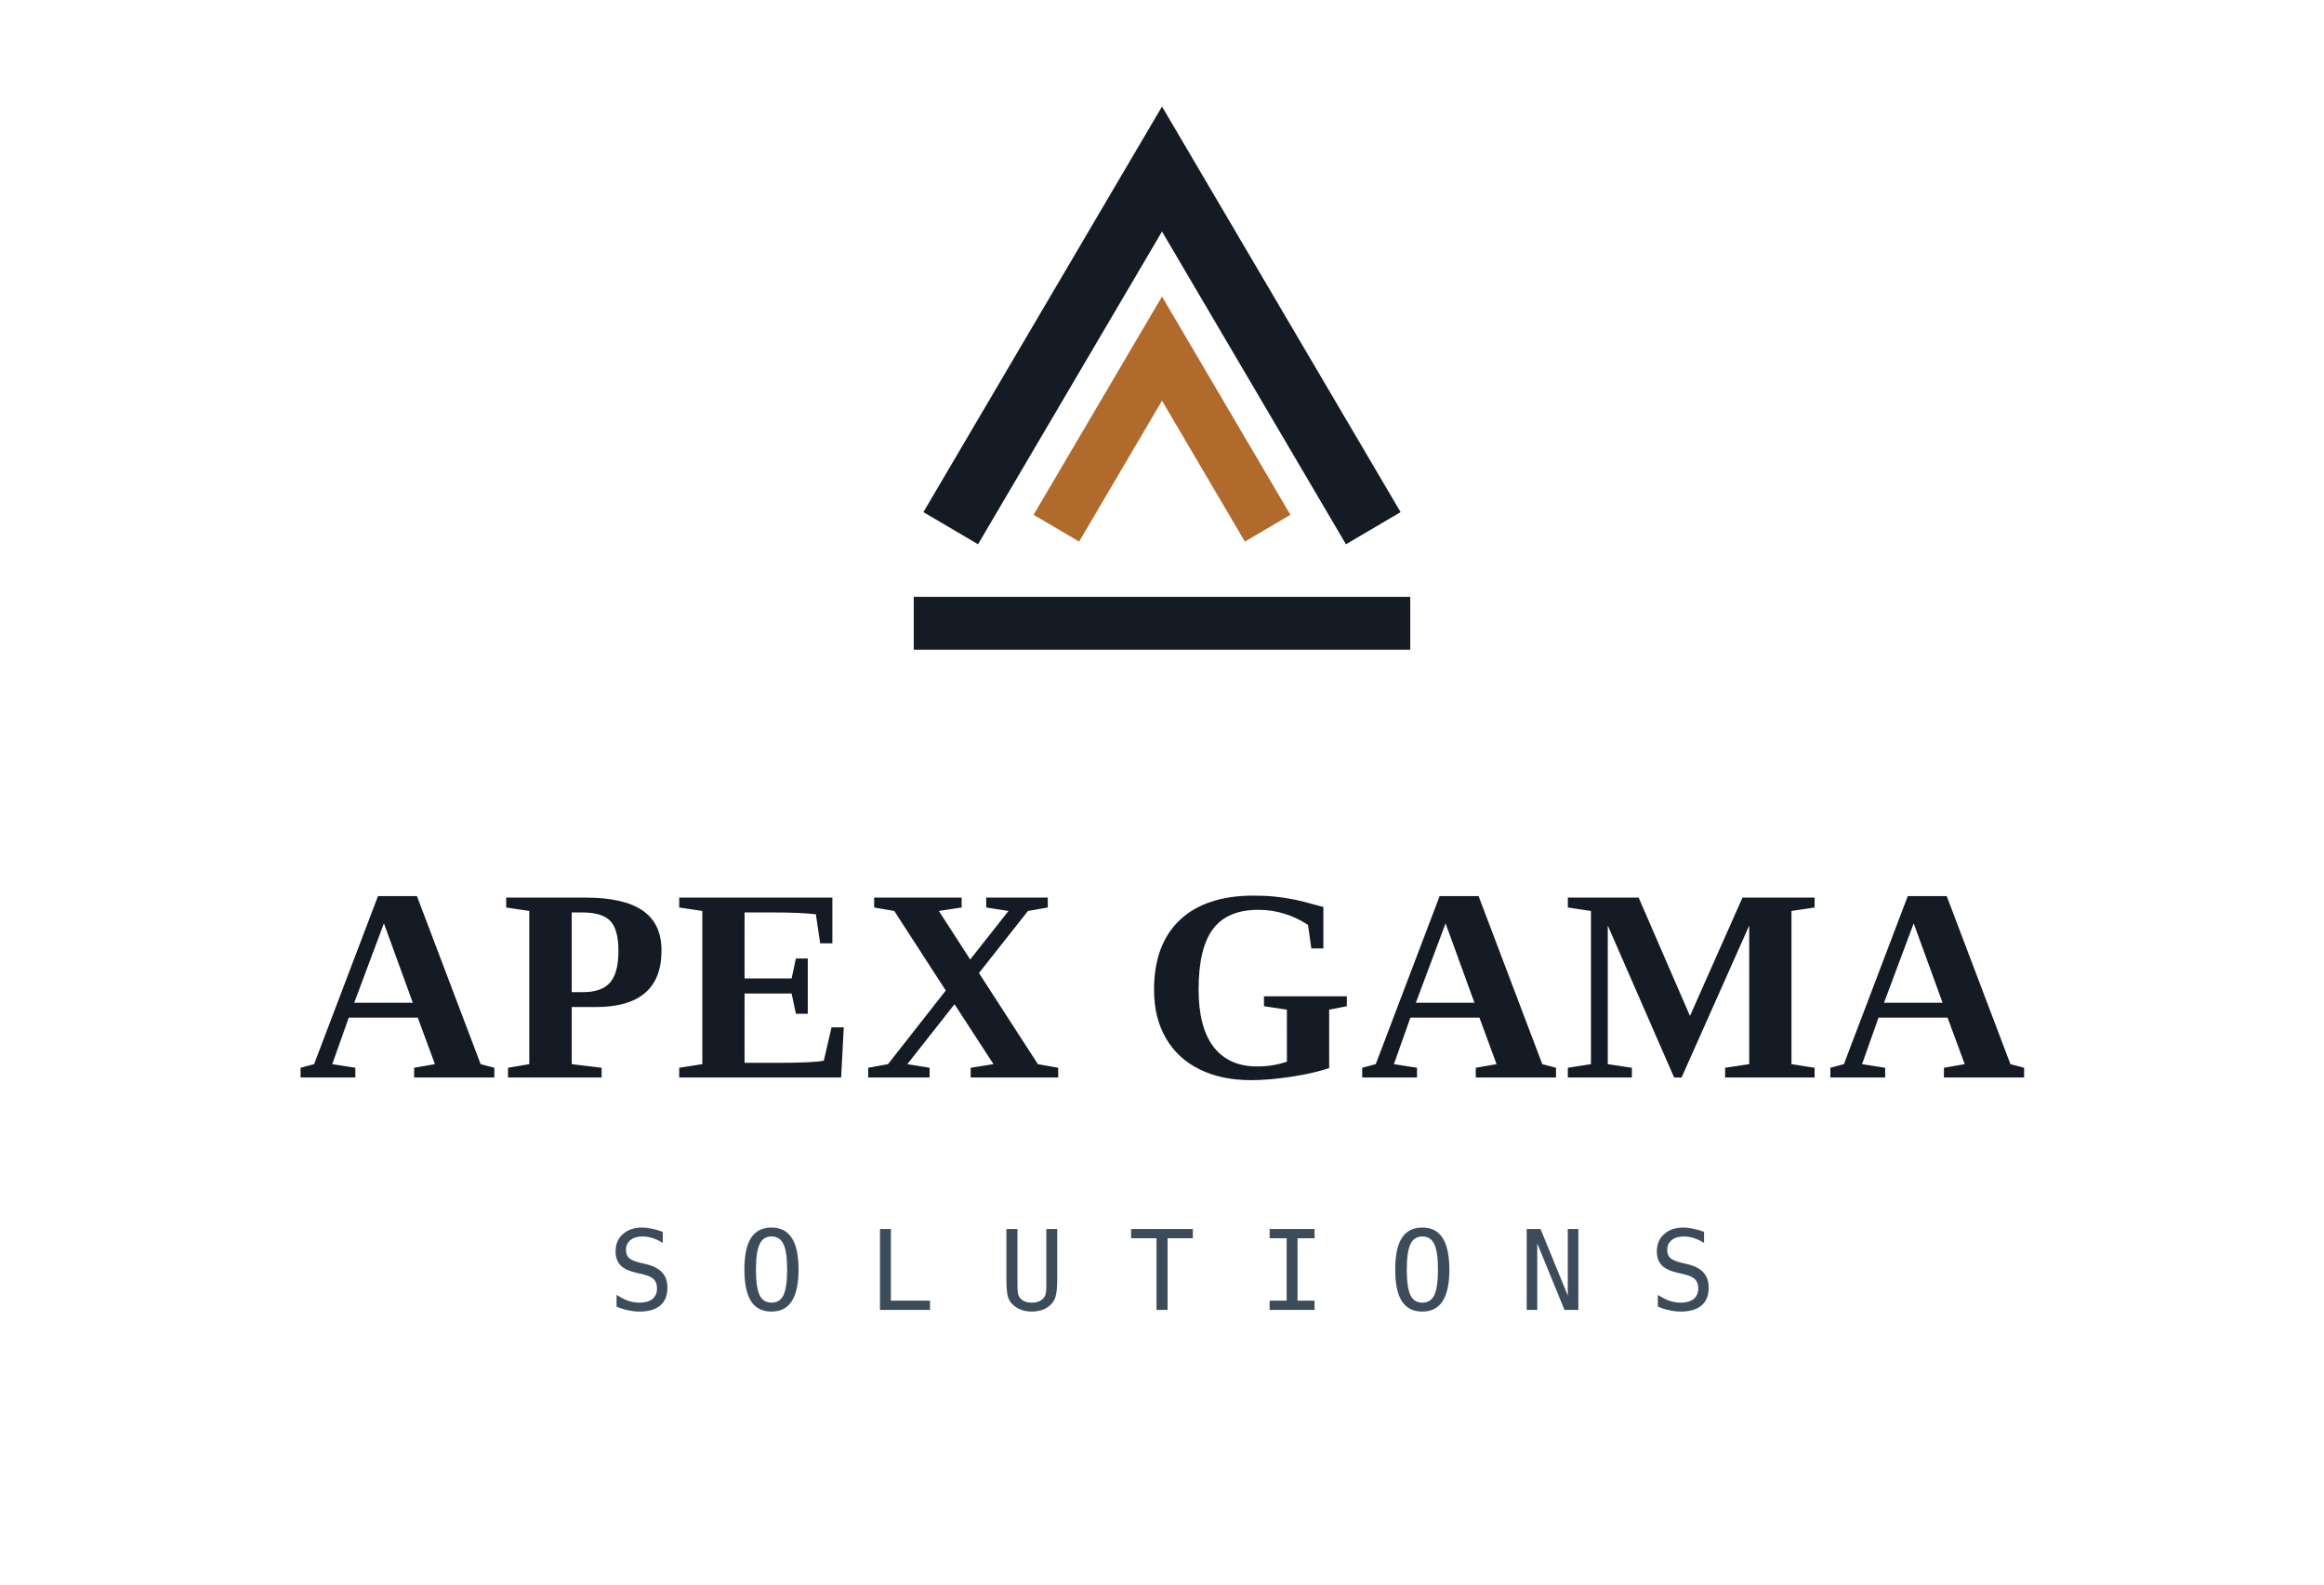
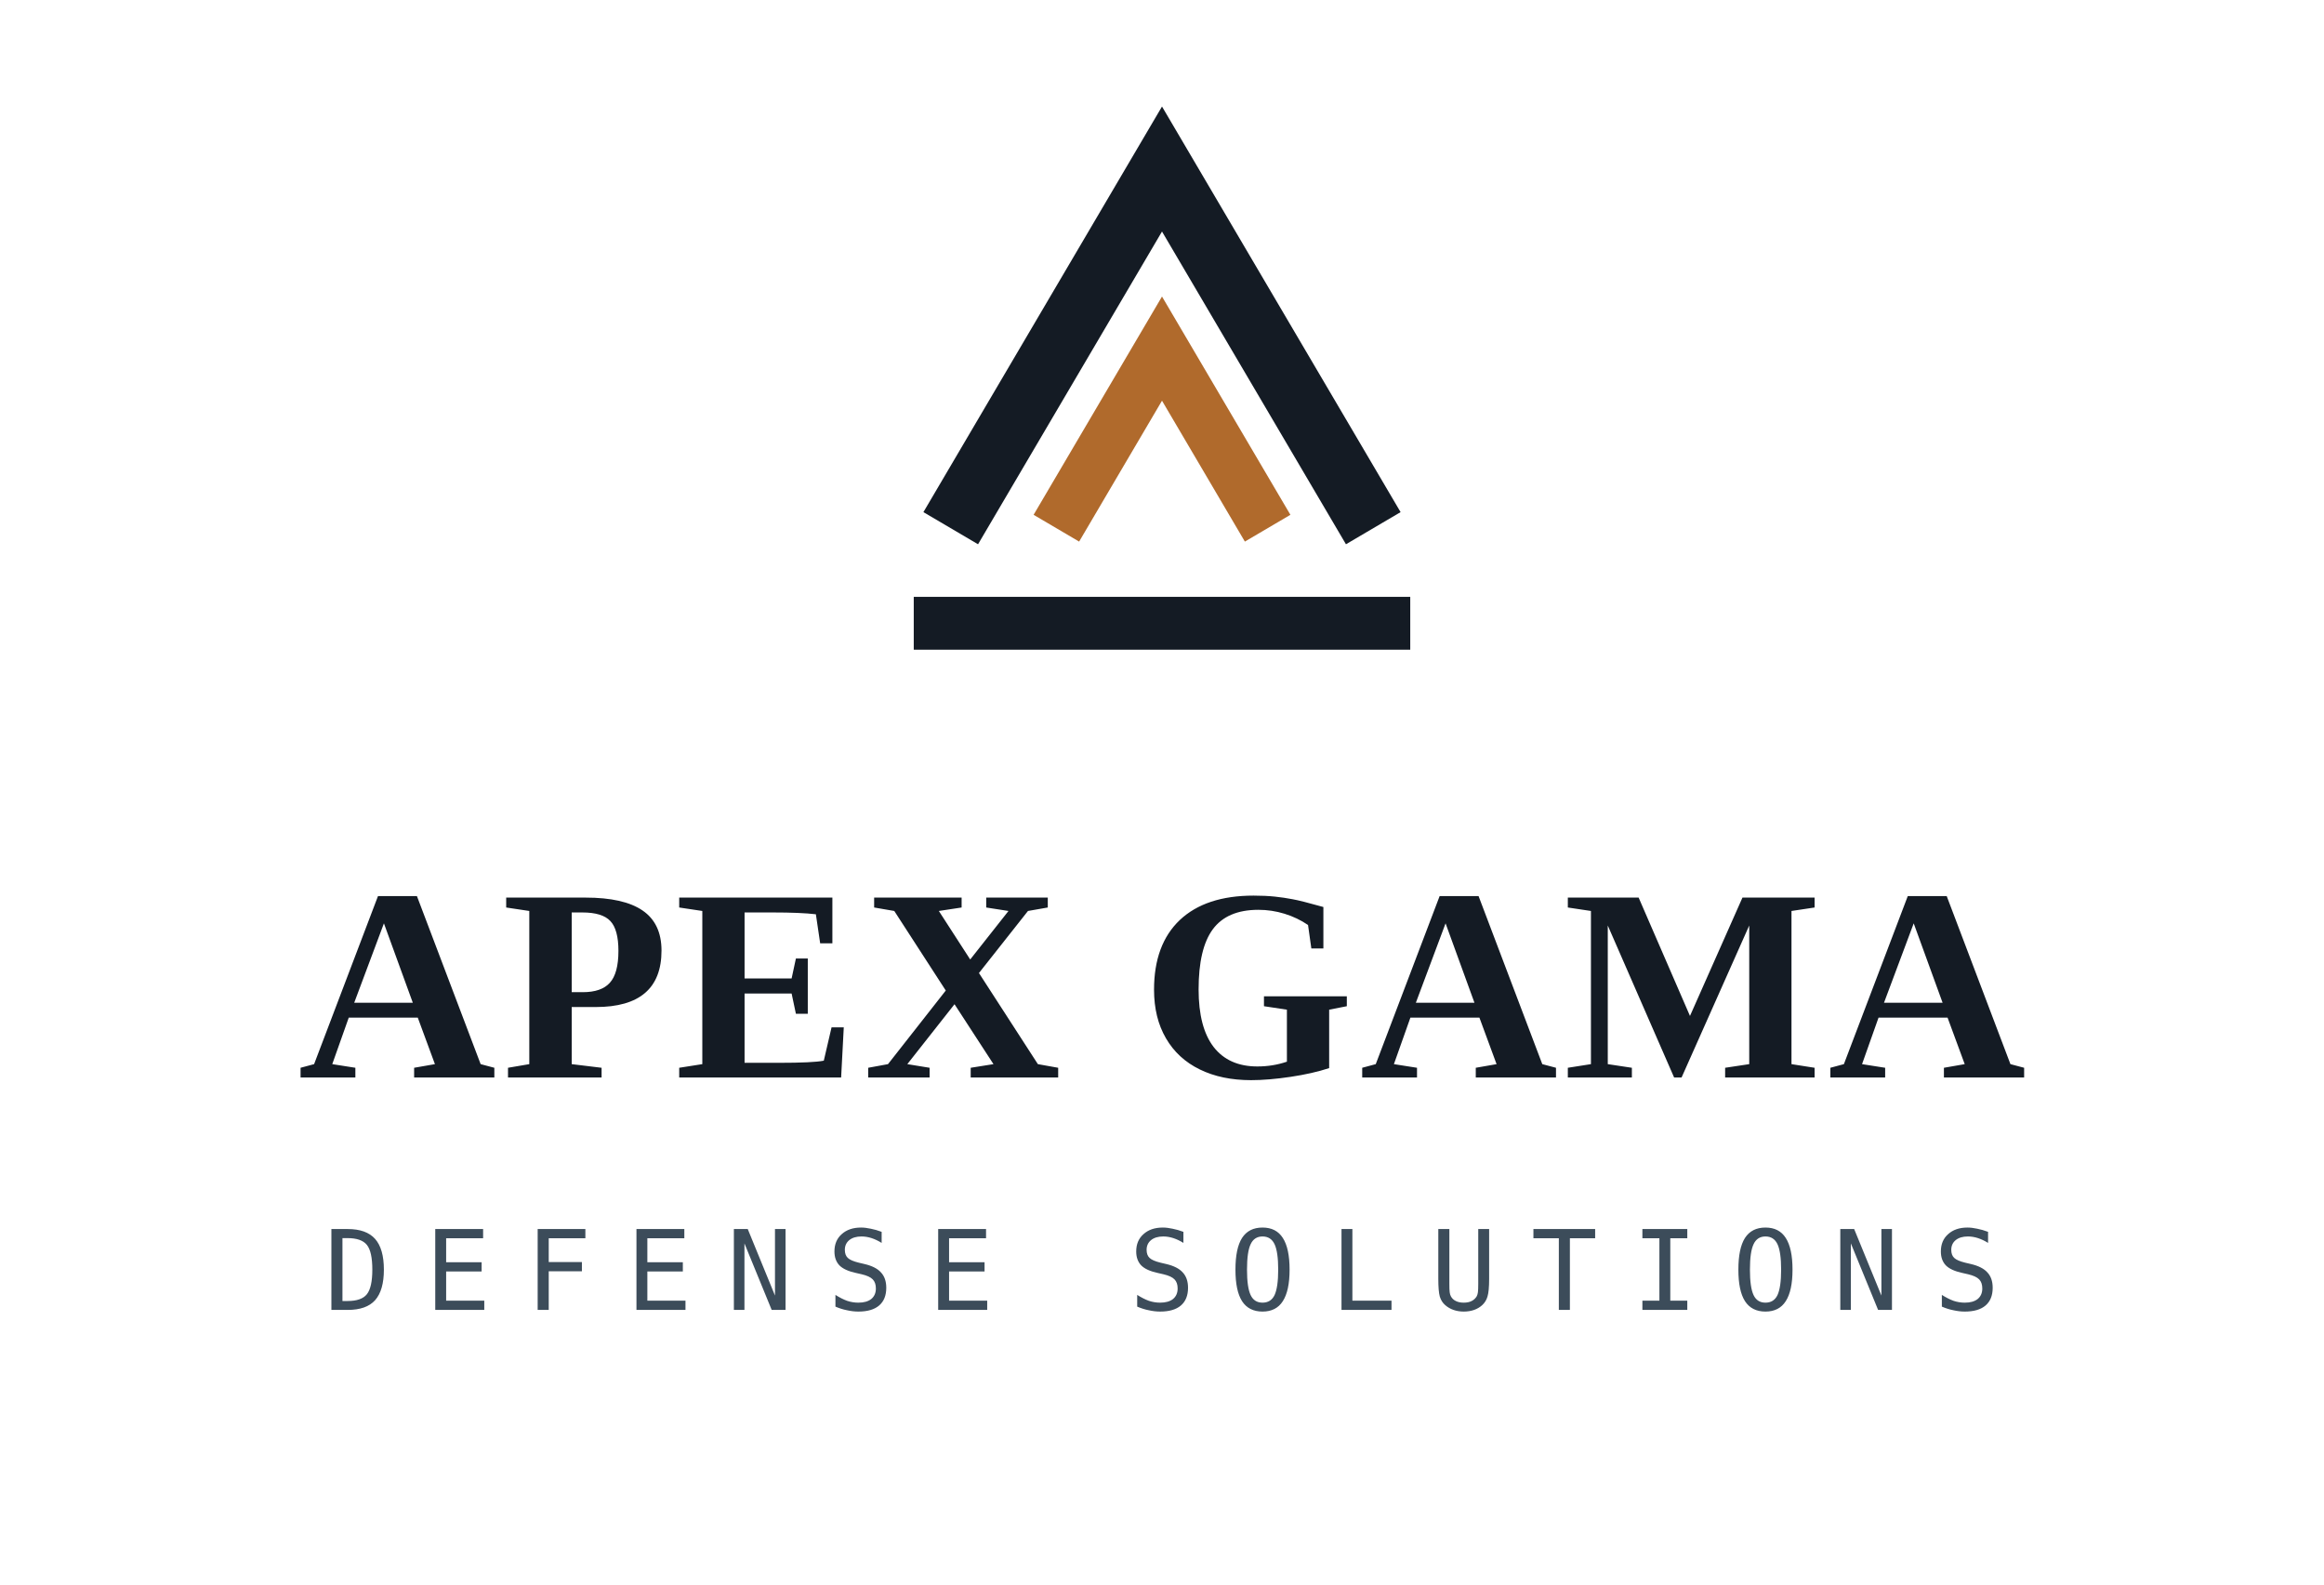
<svg xmlns="http://www.w3.org/2000/svg" viewBox="0 0 220 150" role="img" aria-label="Apex Gama Defense Solutions">
  <g fill="none" stroke-linecap="butt" stroke-linejoin="miter" stroke-miterlimit="6" transform="translate(78 6) scale(1)">
    <path d="M12 44 L32 10 L52 44" stroke="#141B24" stroke-width="6" />
    <path d="M22 44 L32 27 L42 44" stroke="#B06A2C" stroke-width="5" />
    <path d="M11 53 H53" stroke="#141B24" stroke-width="5" stroke-linecap="square" />
  </g>
  <text x="110" y="102" text-anchor="middle" font-family="'Source Serif 4', Georgia, 'Times New Roman', serif" font-size="26" font-weight="600" letter-spacing="0.5" fill="#141B24">APEX GAMA</text>
-   <text x="110" y="124" text-anchor="middle" font-family="'IBM Plex Mono', ui-monospace, monospace" font-size="10.5" letter-spacing="6" fill="#3C4C5A">SOLUTIONS</text>
+   <text x="110" y="124" text-anchor="middle" font-family="'IBM Plex Mono', ui-monospace, monospace" font-size="10.5" letter-spacing="3.2" fill="#3C4C5A">DEFENSE SOLUTIONS</text>
</svg>
